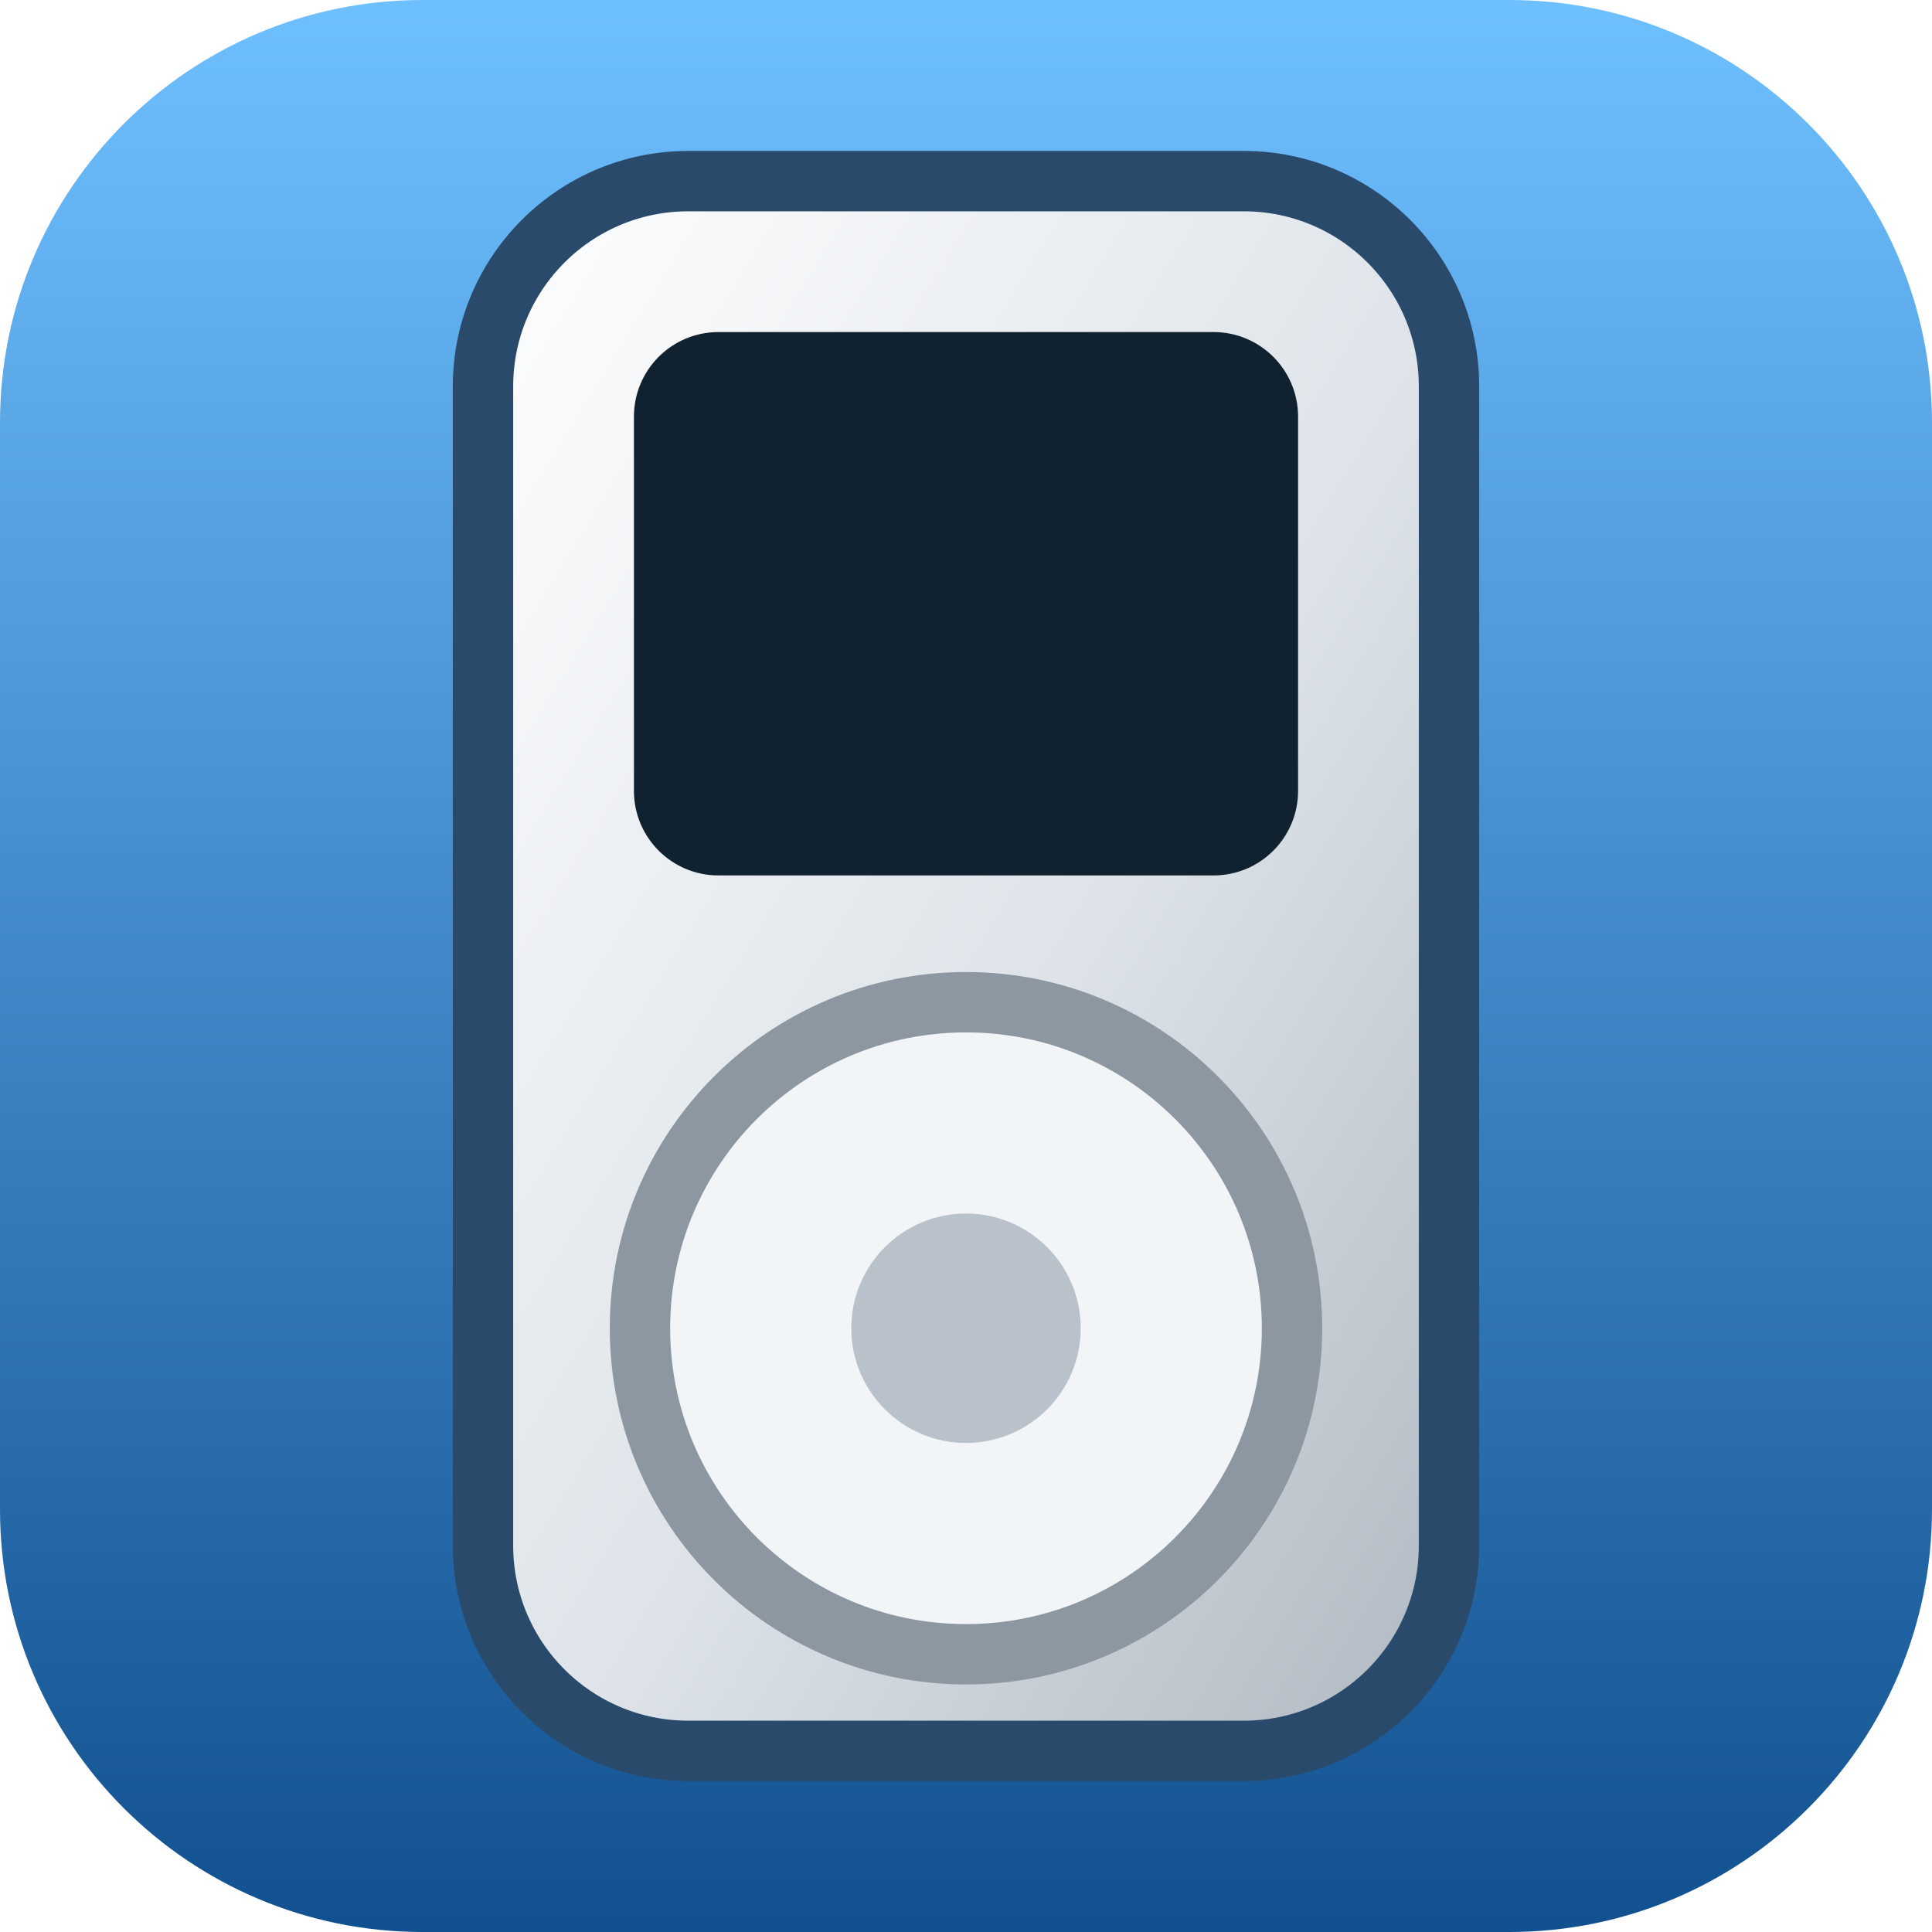
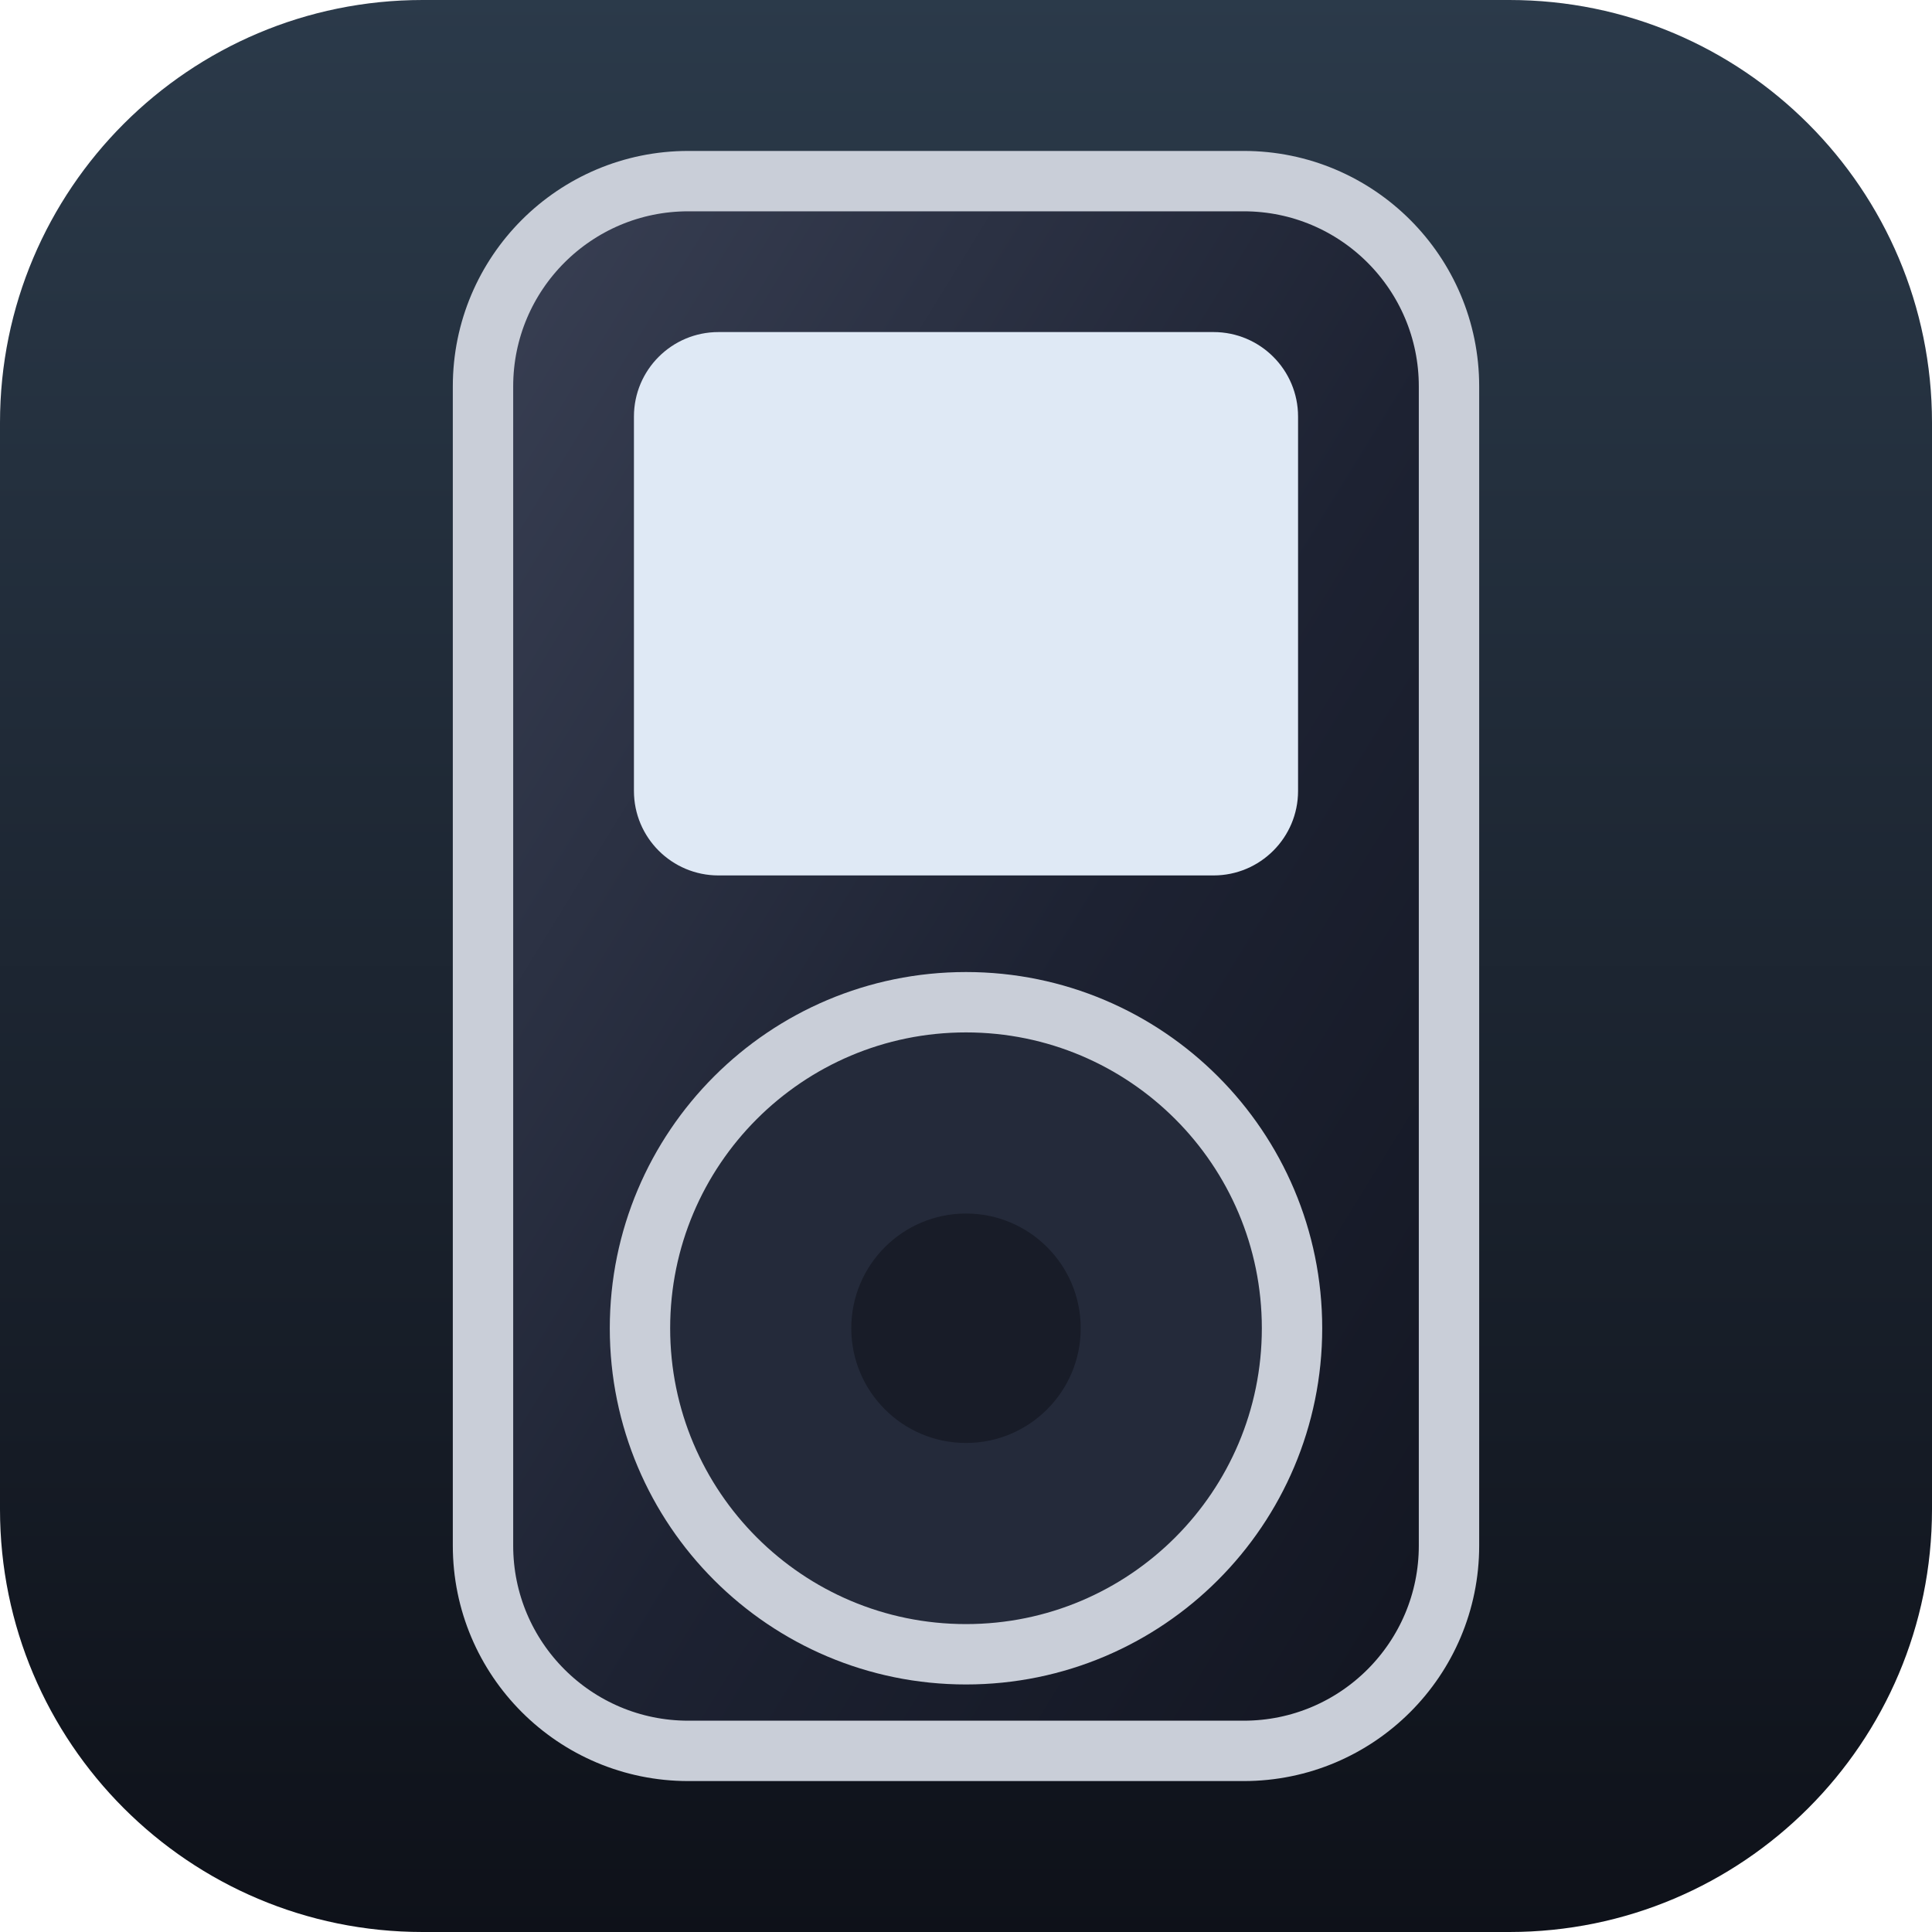
<svg xmlns="http://www.w3.org/2000/svg" viewBox="0 0 32 32" width="32" height="32" role="img" aria-label="MP3-Player mit Click Wheel">
  <defs>
    <linearGradient id="fv-bg" x1="0" y1="0" x2="0" y2="1">
-       <stop offset="0" stop-color="#6fc0ff" />
-       <stop offset="1" stop-color="#11508f" />
+       <stop offset="0" stop-color="#2b3a4a" />
+       <stop offset="1" stop-color="#0e1119" />
    </linearGradient>
    <linearGradient id="fv-body" x1="0" y1="0" x2="1" y2="1">
-       <stop offset="0" stop-color="#ffffff" />
-       <stop offset=".55" stop-color="#dde3e9" />
-       <stop offset="1" stop-color="#aeb7c0" />
+       <stop offset="0" stop-color="#3a4155" />
+       <stop offset=".55" stop-color="#1d2232" />
+       <stop offset="1" stop-color="#121520" />
    </linearGradient>
  </defs>
  <rect width="32" height="32" rx="7" fill="url(#fv-bg)" />
-   <rect x="8" y="3" width="16" height="26" rx="3.4" fill="url(#fv-body)" stroke="#2a4a6b" stroke-width="1" />
-   <rect x="10.5" y="5.5" width="11" height="9" rx="1.4" fill="#10212f" />
-   <circle cx="16" cy="22" r="5.4" fill="#f2f5f8" stroke="#8d97a2" stroke-width="1" />
-   <circle cx="16" cy="22" r="1.9" fill="#b9c2cb" />
+   <rect x="8" y="3" width="16" height="26" rx="3.4" fill="url(#fv-body)" stroke="#c9ced8" stroke-width="1" />
+   <rect x="10.5" y="5.5" width="11" height="9" rx="1.4" fill="#dfe9f5" />
+   <circle cx="16" cy="22" r="5.4" fill="#242a3a" stroke="#c9ced8" stroke-width="1" />
+   <circle cx="16" cy="22" r="1.9" fill="#181c28" />
</svg>
